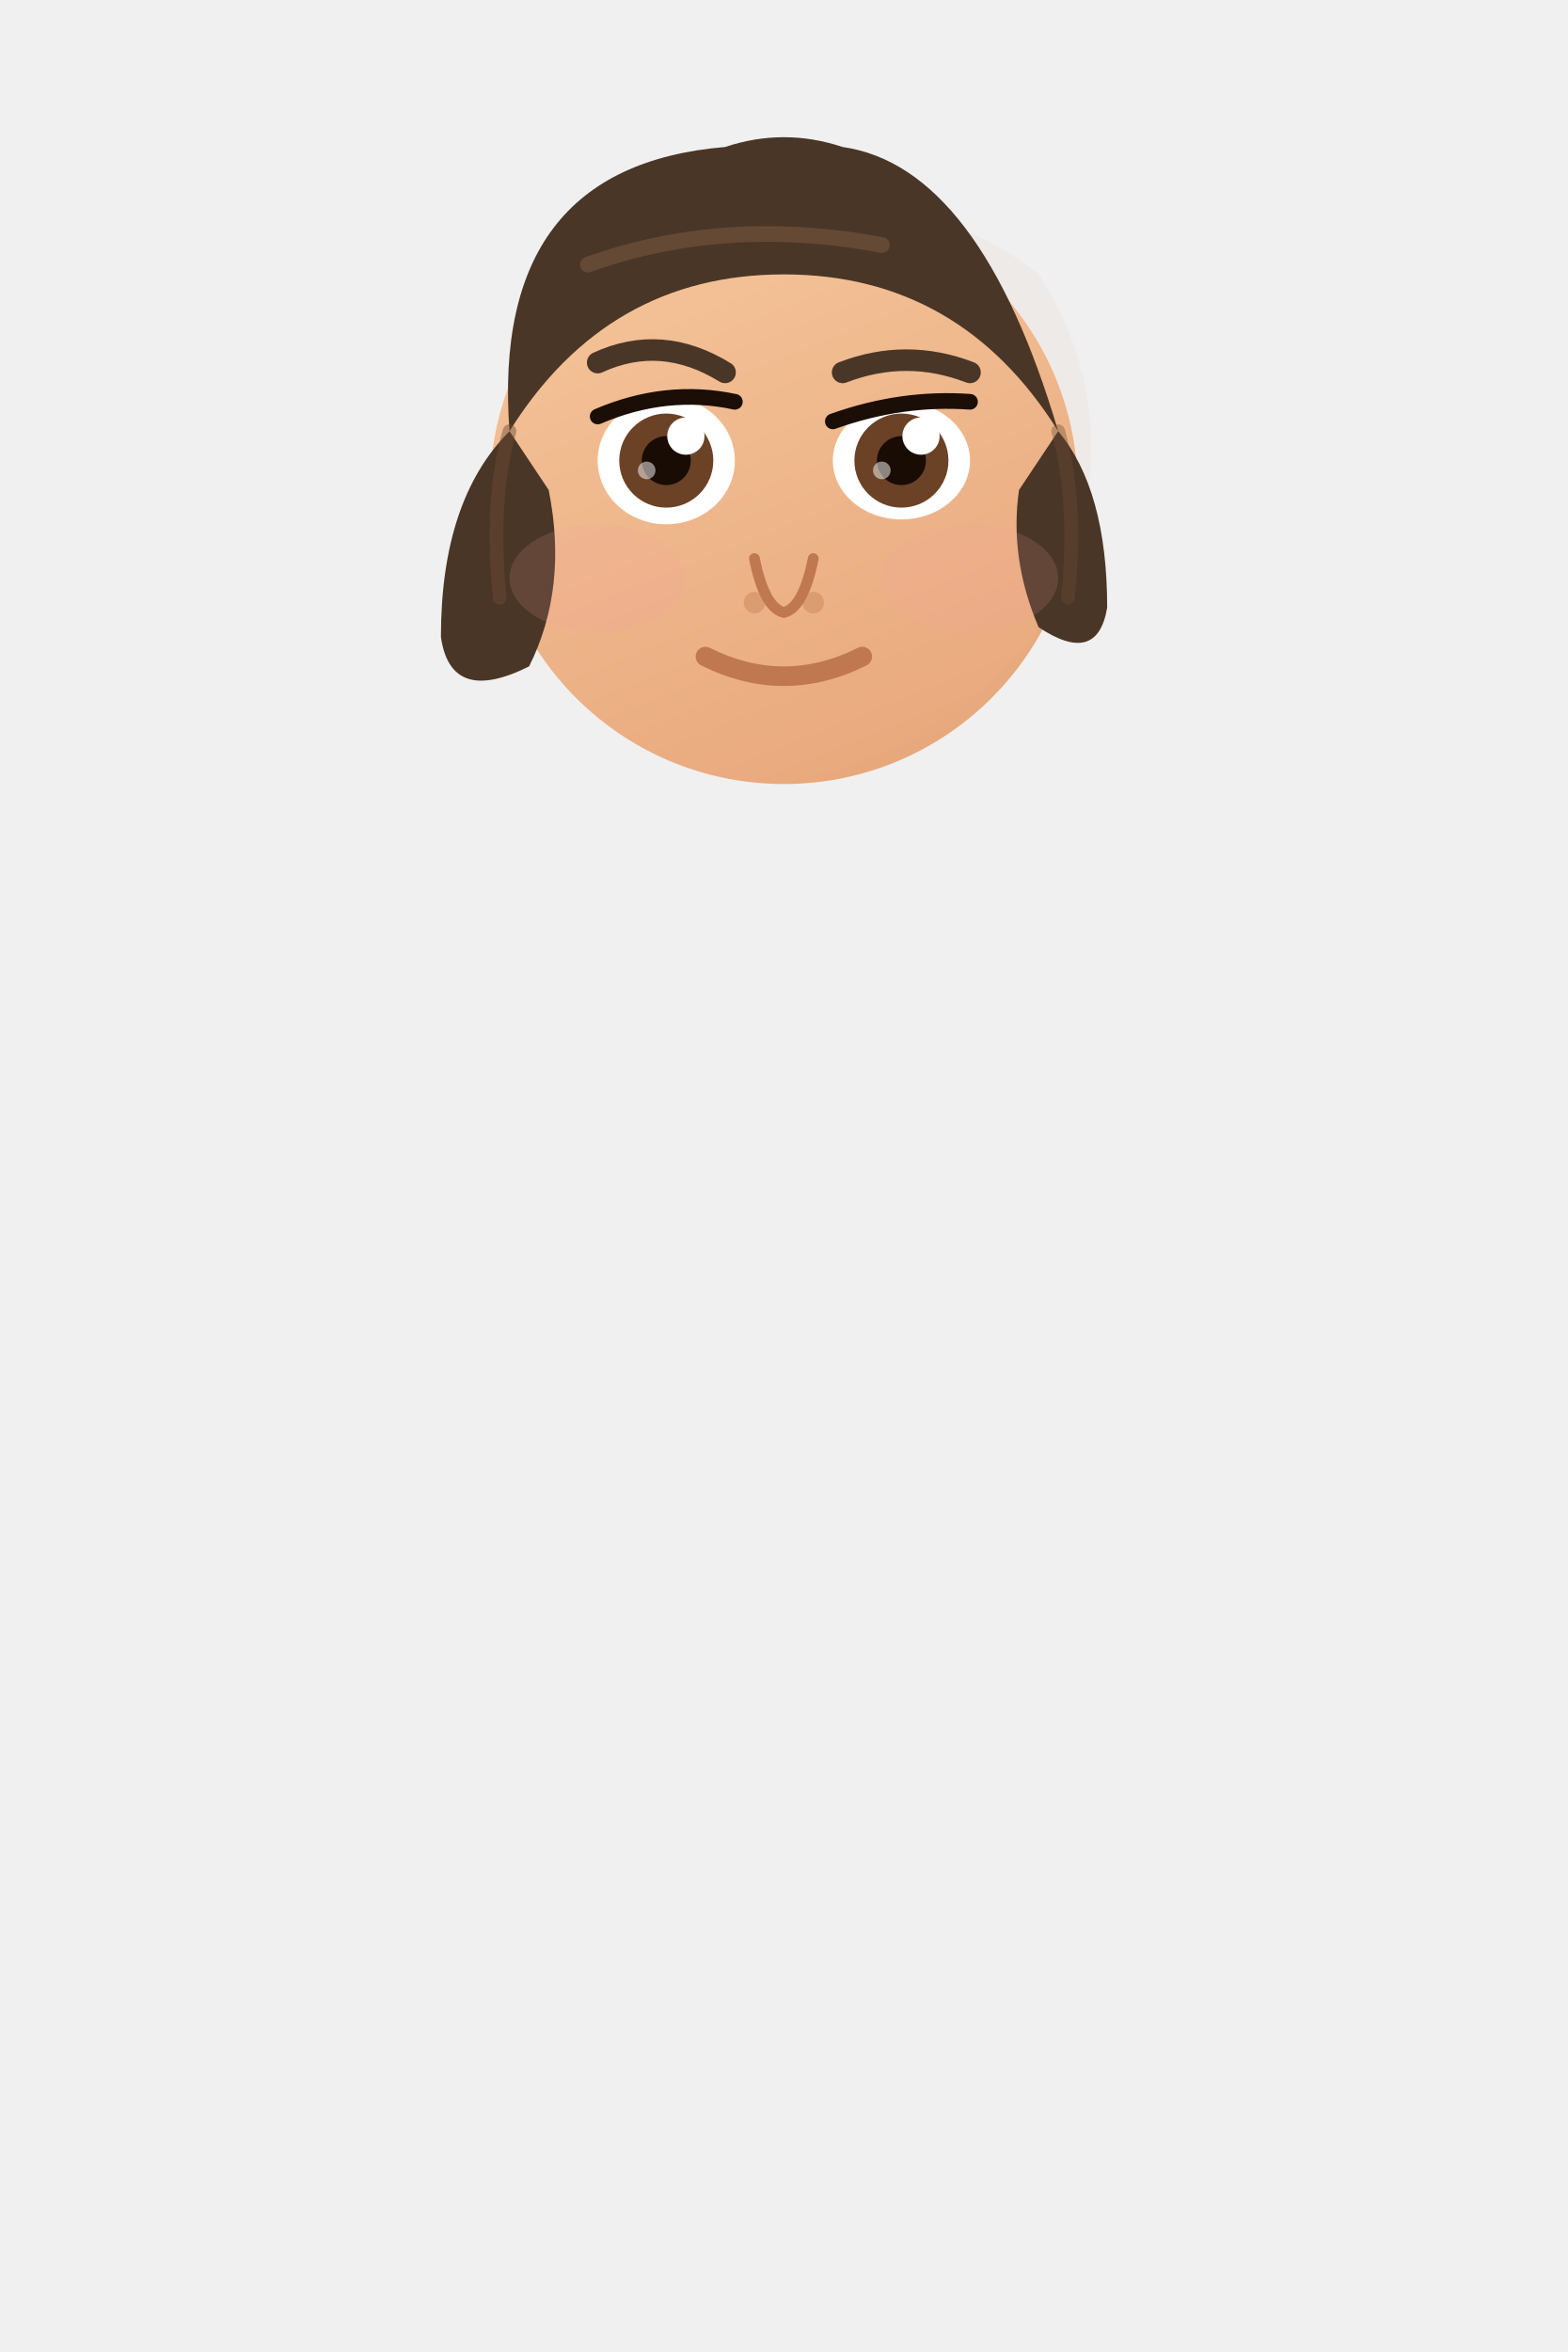
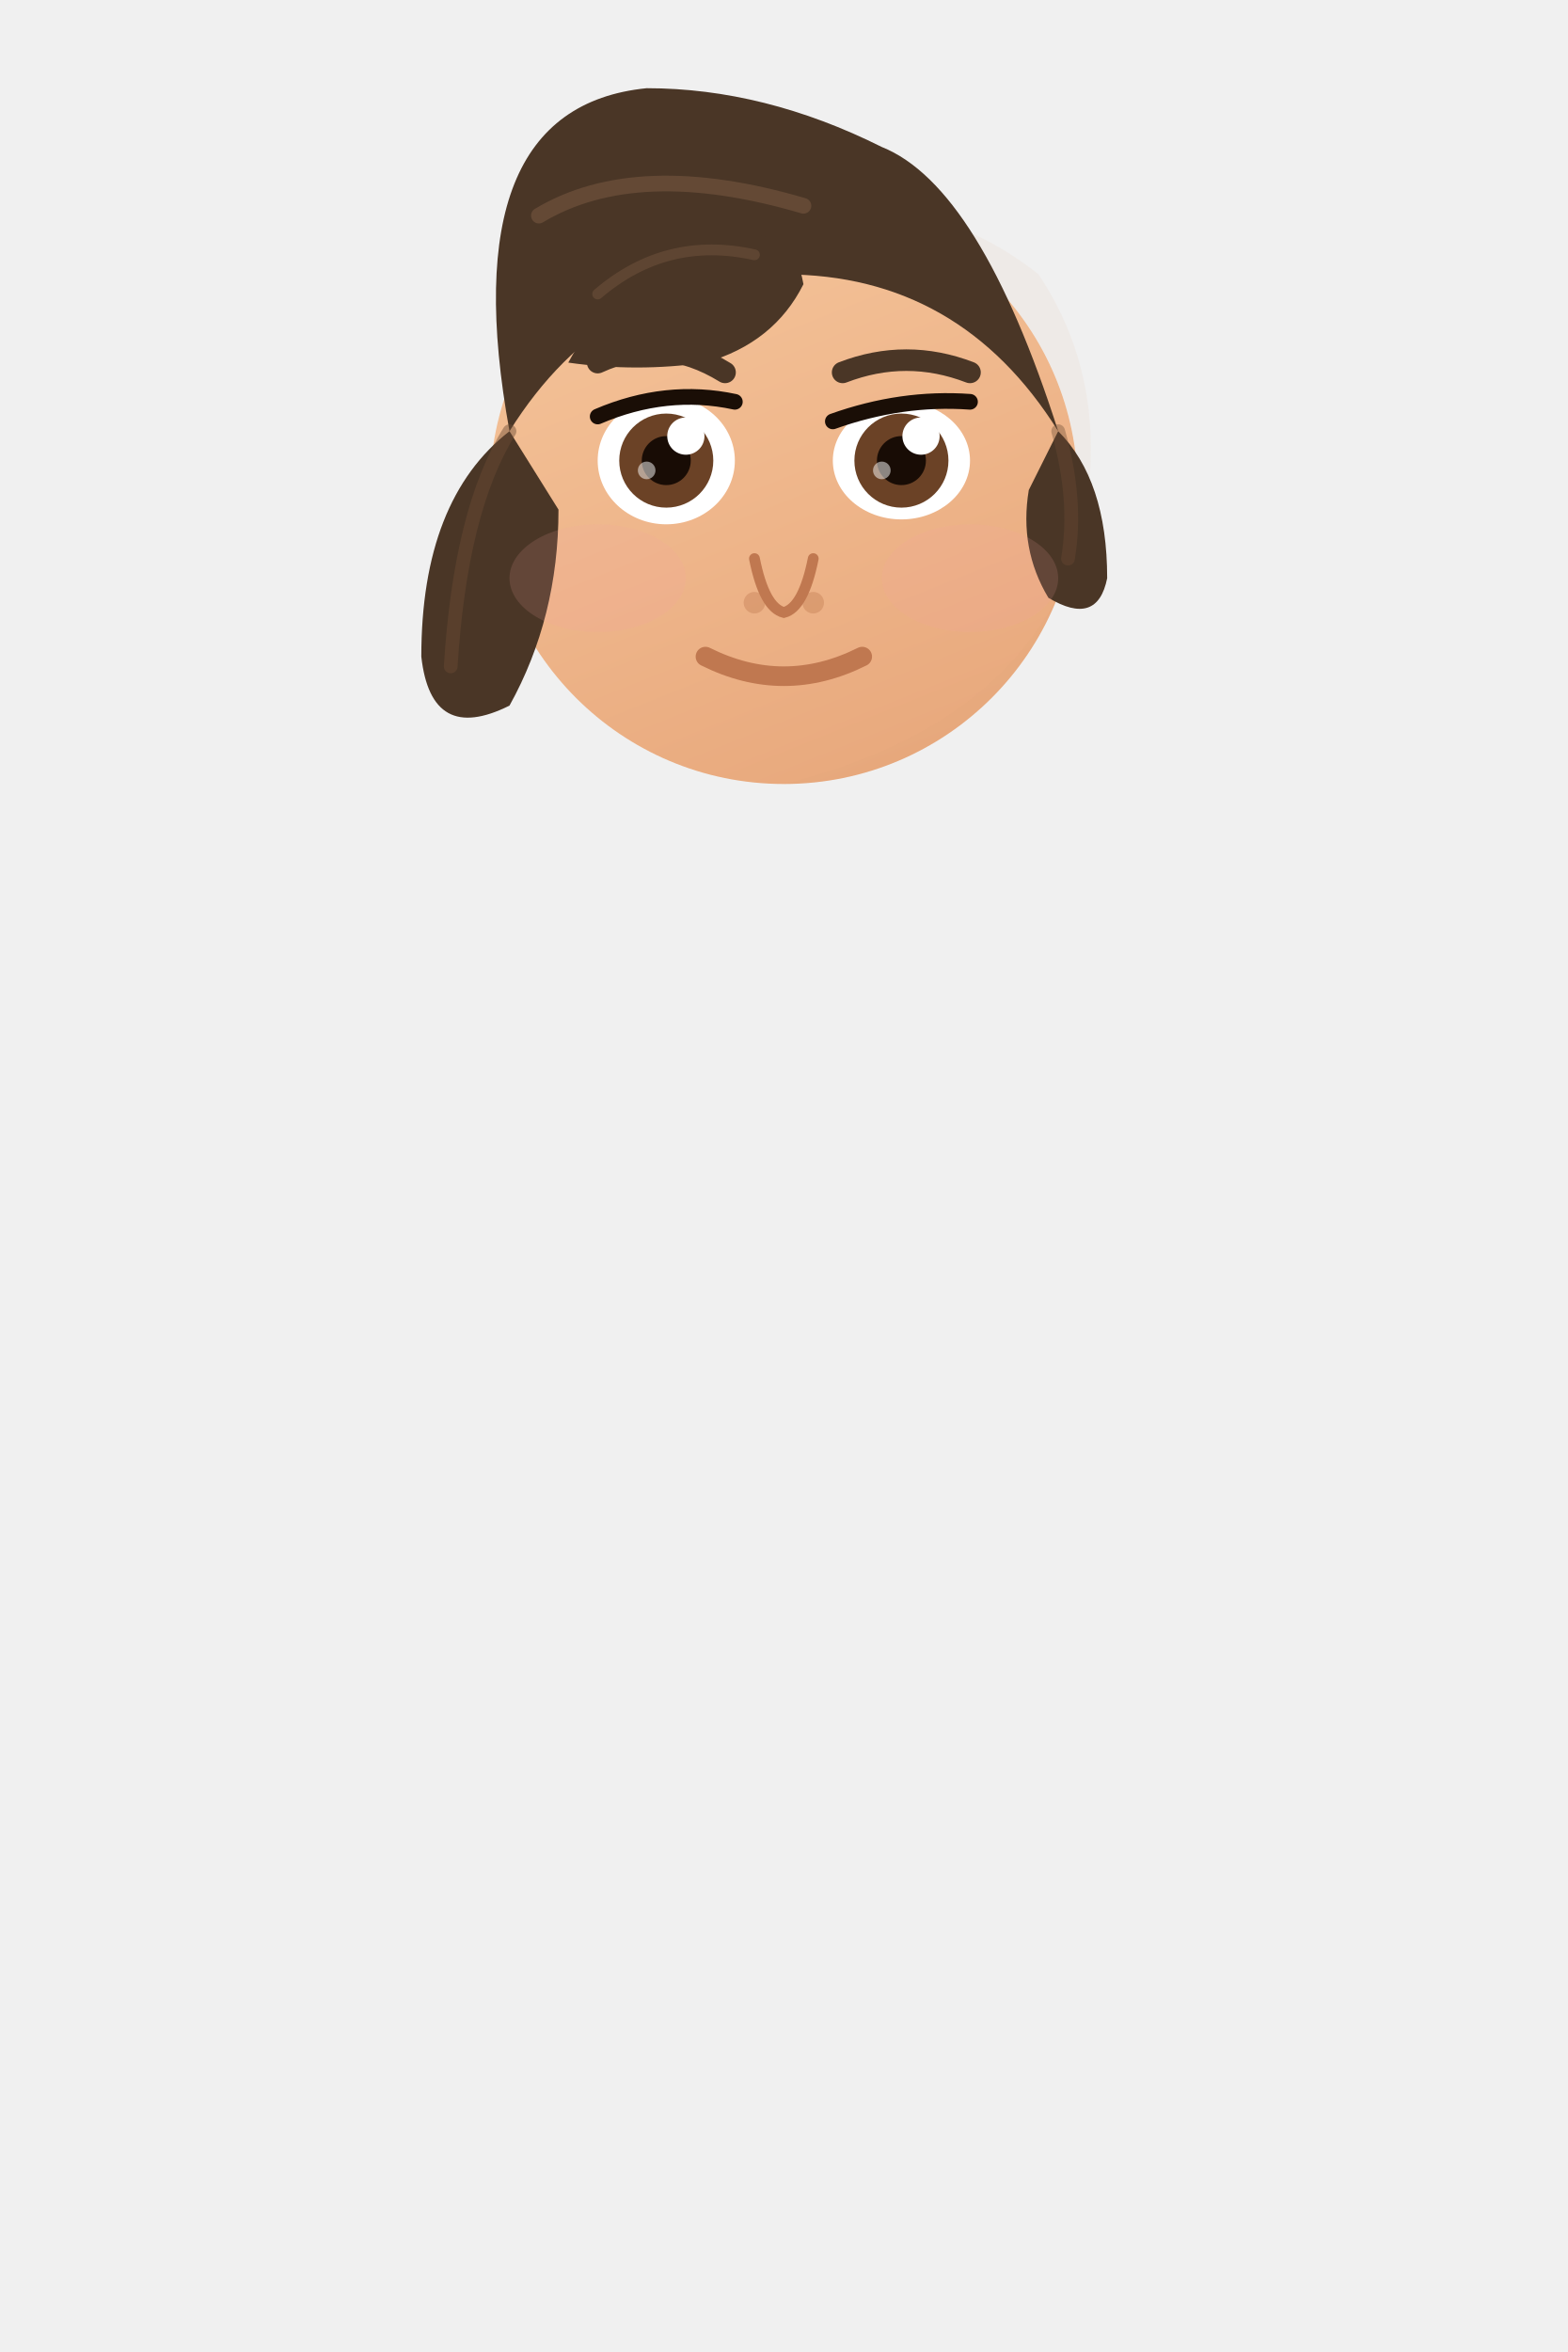
<svg xmlns="http://www.w3.org/2000/svg" viewBox="0 0 160 240">
  <defs>
    <linearGradient id="ex-sk" x1="0.3" y1="0" x2="0.7" y2="1">
      <stop offset="0%" stop-color="#F5C49A" />
      <stop offset="100%" stop-color="#E8A87C" />
    </linearGradient>
  </defs>
  <circle cx="80" cy="50" r="30" fill="url(#ex-sk)" />
  <path d="M 80 20 A 30 30 0 0 1 80 80 Q 104 74 110 56 Q 114 40 106 28 Q 96 20 80 20 Z" fill="#d4956a" opacity="0.07" />
-   <path d="M 52 44 Q 45 51 45 65 Q 46 72 54 68 Q 58 60 56 50 Z" fill="#4a3626" />
-   <path d="M 108 44 Q 113 50 113 62 Q 112 68 106 64 Q 103 57 104 50 Z" fill="#4a3626" />
-   <path d="M 52 44 Q 50 17 74 15 Q 80 13 86 15 Q 100 17 108 44 Q 98 28 80 28 Q 62 28 52 44 Z" fill="#4a3626" />
-   <path d="M 60 27 Q 74 22 90 25" fill="none" stroke="#7d5c44" stroke-width="1.6" stroke-linecap="round" opacity="0.5" />
-   <path d="M 52 44 Q 50 51 51 61" fill="none" stroke="#6b4a33" stroke-width="1.4" stroke-linecap="round" opacity="0.45" />
-   <path d="M 108 44 Q 110 51 109 61" fill="none" stroke="#6b4a33" stroke-width="1.4" stroke-linecap="round" opacity="0.38" />
+   <path d="M 52 44 Q 43 51 43 67 Q 44 76 52 72 Q 57 63 57 52 Z" fill="#4a3626" />
+   <path d="M 108 44 Q 113 49 113 59 Q 112 64 107 61 Q 104 56 105 50 Z" fill="#4a3626" />
+   <path d="M 52 44 Q 46 11 66 9 Q 78 9 90 15 Q 100 19 108 44 Q 98 28 80 28 Q 62 28 52 44 Z" fill="#4a3626" />
+   <path d="M 55 22 Q 65 16 82 21" fill="none" stroke="#7d5c44" stroke-width="1.6" stroke-linecap="round" opacity="0.5" />
+   <path d="M 52 44 Q 47 52 46 68" fill="none" stroke="#6b4a33" stroke-width="1.4" stroke-linecap="round" opacity="0.45" />
+   <path d="M 108 44 Q 110 51 109 57" fill="none" stroke="#6b4a33" stroke-width="1.4" stroke-linecap="round" opacity="0.38" />
+   <path d="M 58 37 Q 64 26 74 24 Q 81 23 82 29 Q 79 35 72 37 Q 65 38 58 37 Z" fill="#4a3626" />
+   <path d="M 61 30 Q 68 24 77 26" fill="none" stroke="#7d5c44" stroke-width="1.1" stroke-linecap="round" opacity="0.4" />
  <path d="M 61 37 Q 67.5 34 74 38" fill="none" stroke="#4a3626" stroke-width="2.2" stroke-linecap="round" />
  <path d="M 86 38 Q 92.5 35.5 99 38" fill="none" stroke="#4a3626" stroke-width="2.2" stroke-linecap="round" />
  <ellipse cx="68" cy="47" rx="7" ry="6.5" fill="white" />
  <ellipse cx="92" cy="47" rx="7" ry="6" fill="white" />
  <circle cx="68" cy="47" r="4.8" fill="#6B4226" />
  <circle cx="92" cy="47" r="4.8" fill="#6B4226" />
  <circle cx="68" cy="47" r="2.5" fill="#180c05" />
  <circle cx="92" cy="47" r="2.5" fill="#180c05" />
  <circle cx="70" cy="44.5" r="1.9" fill="white" />
  <circle cx="94" cy="44.5" r="1.9" fill="white" />
  <circle cx="66" cy="48" r="0.9" fill="white" opacity="0.5" />
  <circle cx="90" cy="48" r="0.9" fill="white" opacity="0.5" />
  <path d="M 61 42.5 Q 68 39.5 75 41" fill="none" stroke="#1a0e06" stroke-width="1.6" stroke-linecap="round" />
  <path d="M 85 43 Q 92 40.5 99 41" fill="none" stroke="#1a0e06" stroke-width="1.6" stroke-linecap="round" />
  <path d="M 77 57 Q 78 62 80 62.5 Q 82 62 83 57" fill="none" stroke="#c07850" stroke-width="1.1" stroke-linecap="round" />
  <circle cx="77" cy="61.5" r="1.1" fill="#c07850" opacity="0.38" />
  <circle cx="83" cy="61.5" r="1.1" fill="#c07850" opacity="0.38" />
  <path d="M 72 67 Q 80 71 88 67" stroke="#c07850" stroke-width="2" fill="none" stroke-linecap="round" />
  <ellipse cx="61" cy="59" rx="9" ry="5.5" fill="#F4A0A0" opacity="0.15" />
  <ellipse cx="99" cy="59" rx="9" ry="5.5" fill="#F4A0A0" opacity="0.15" />
</svg>
